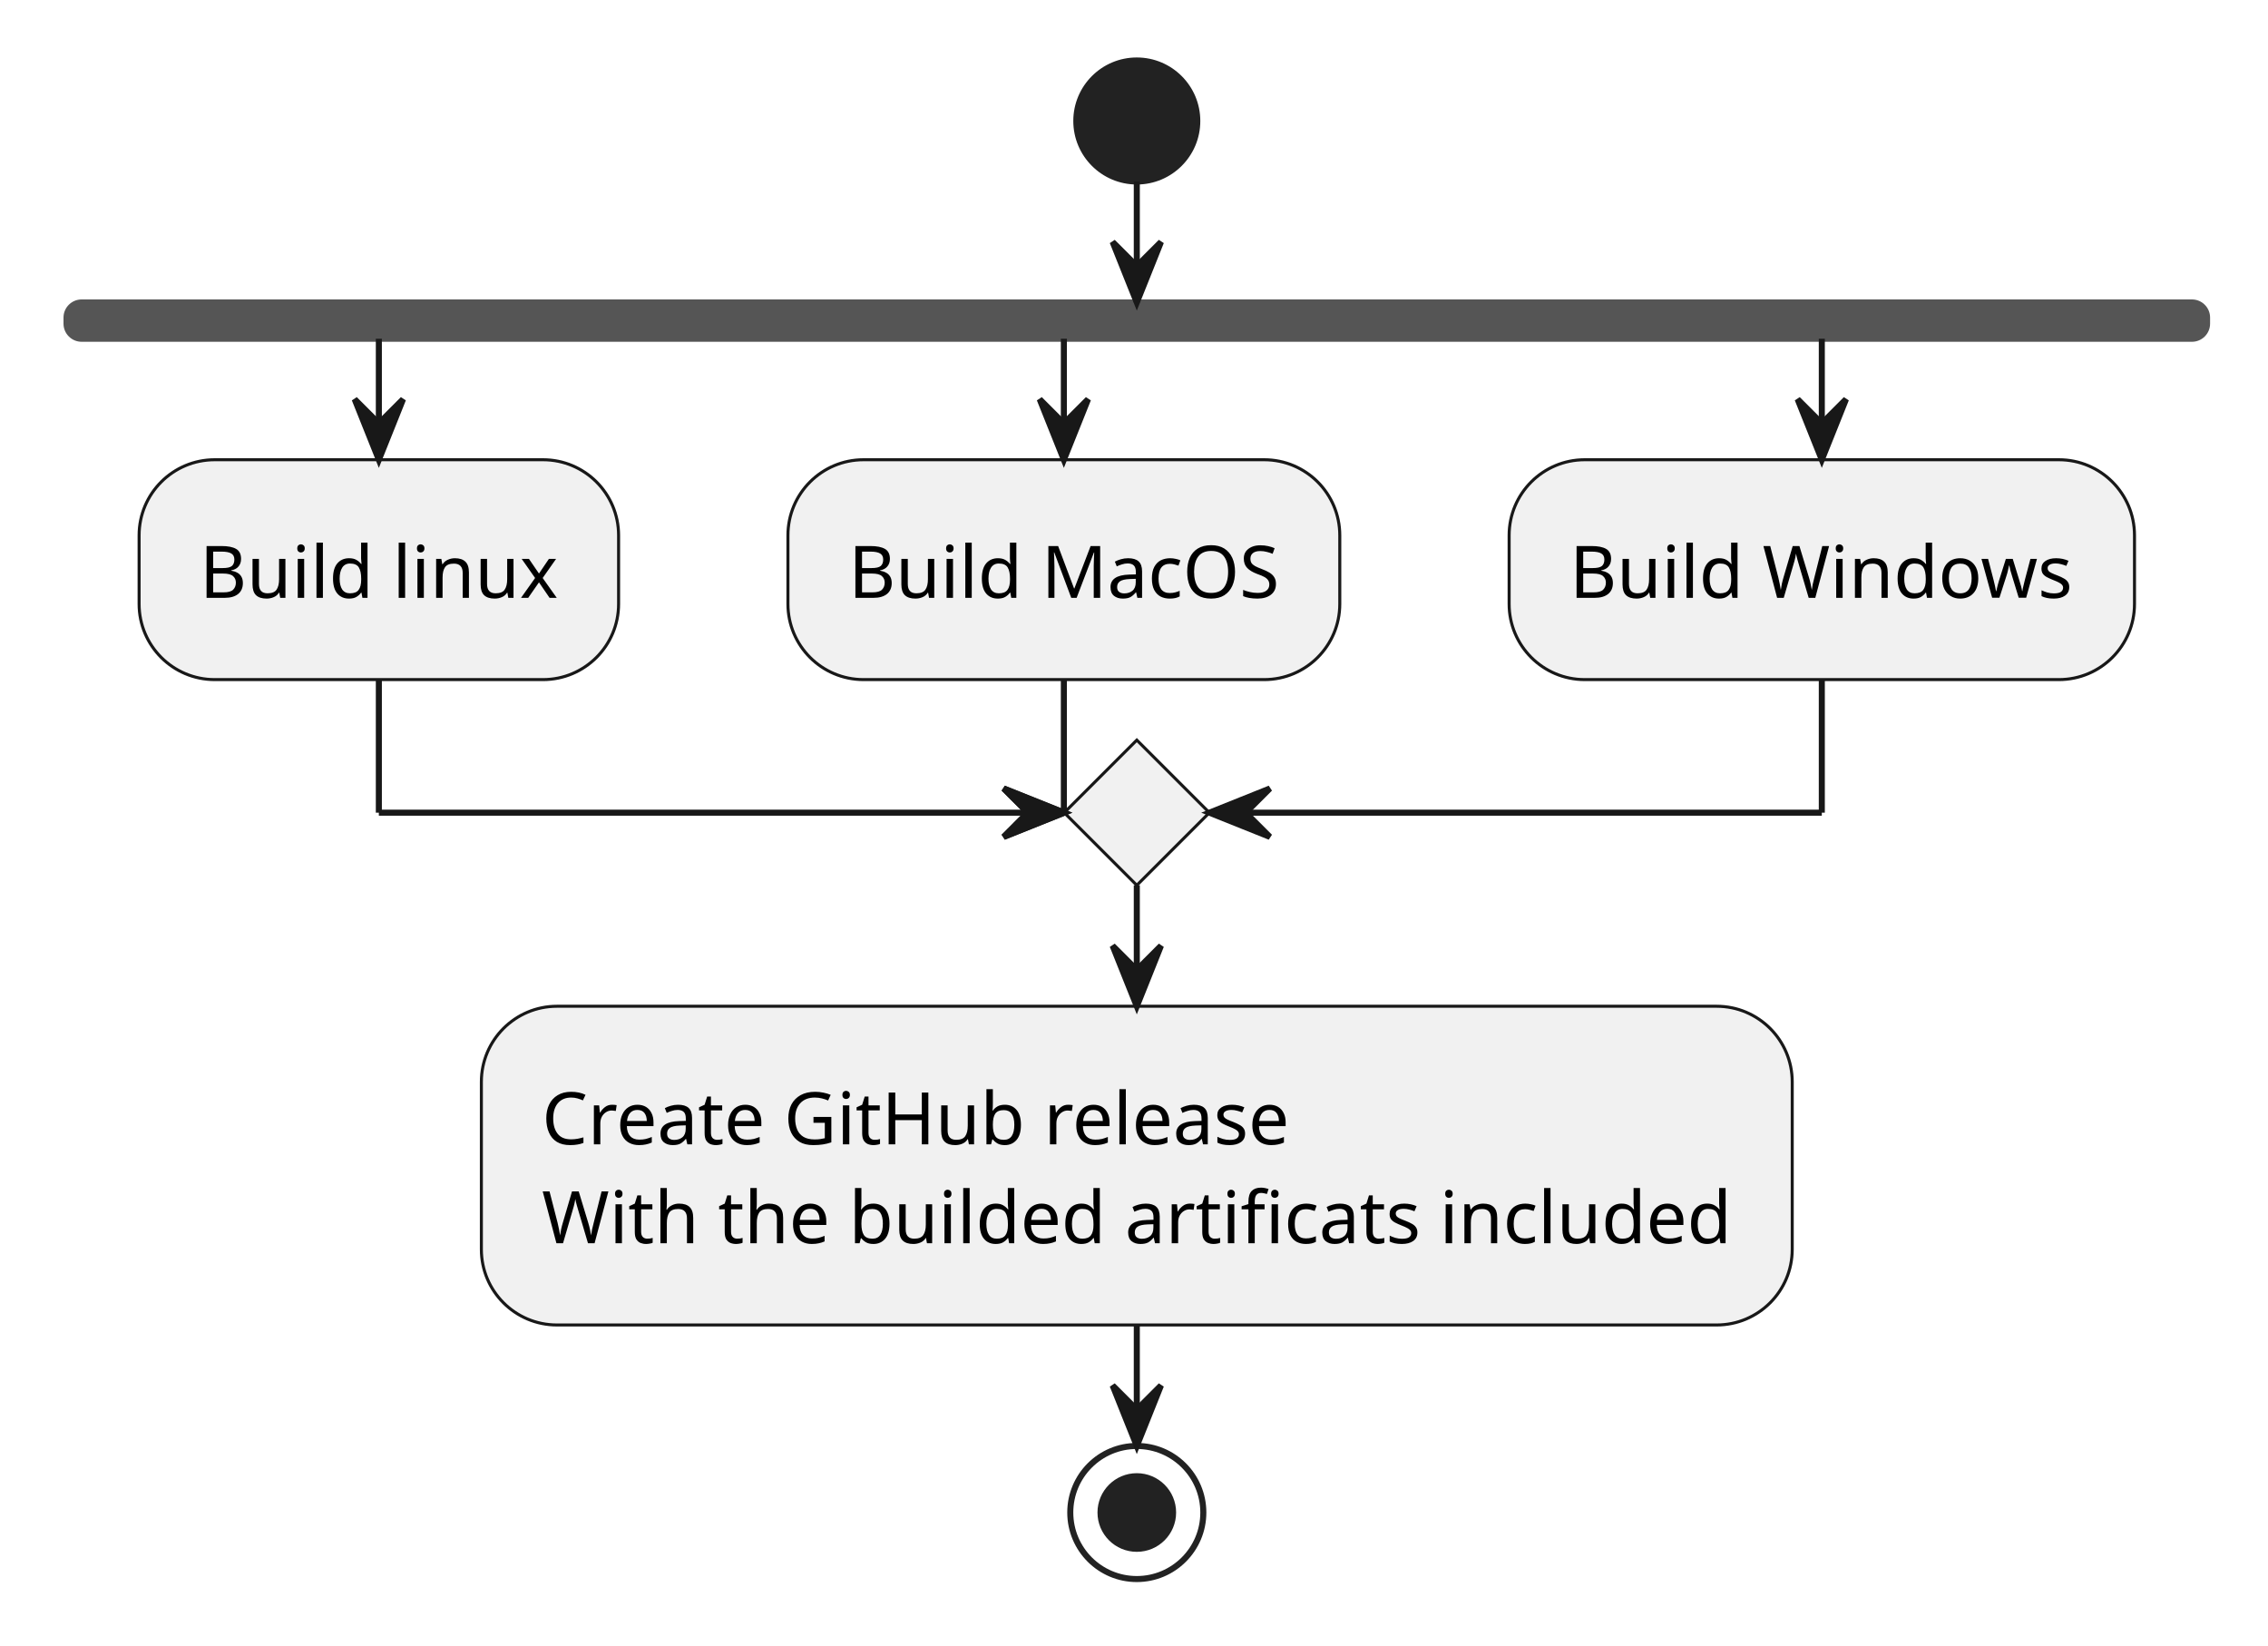
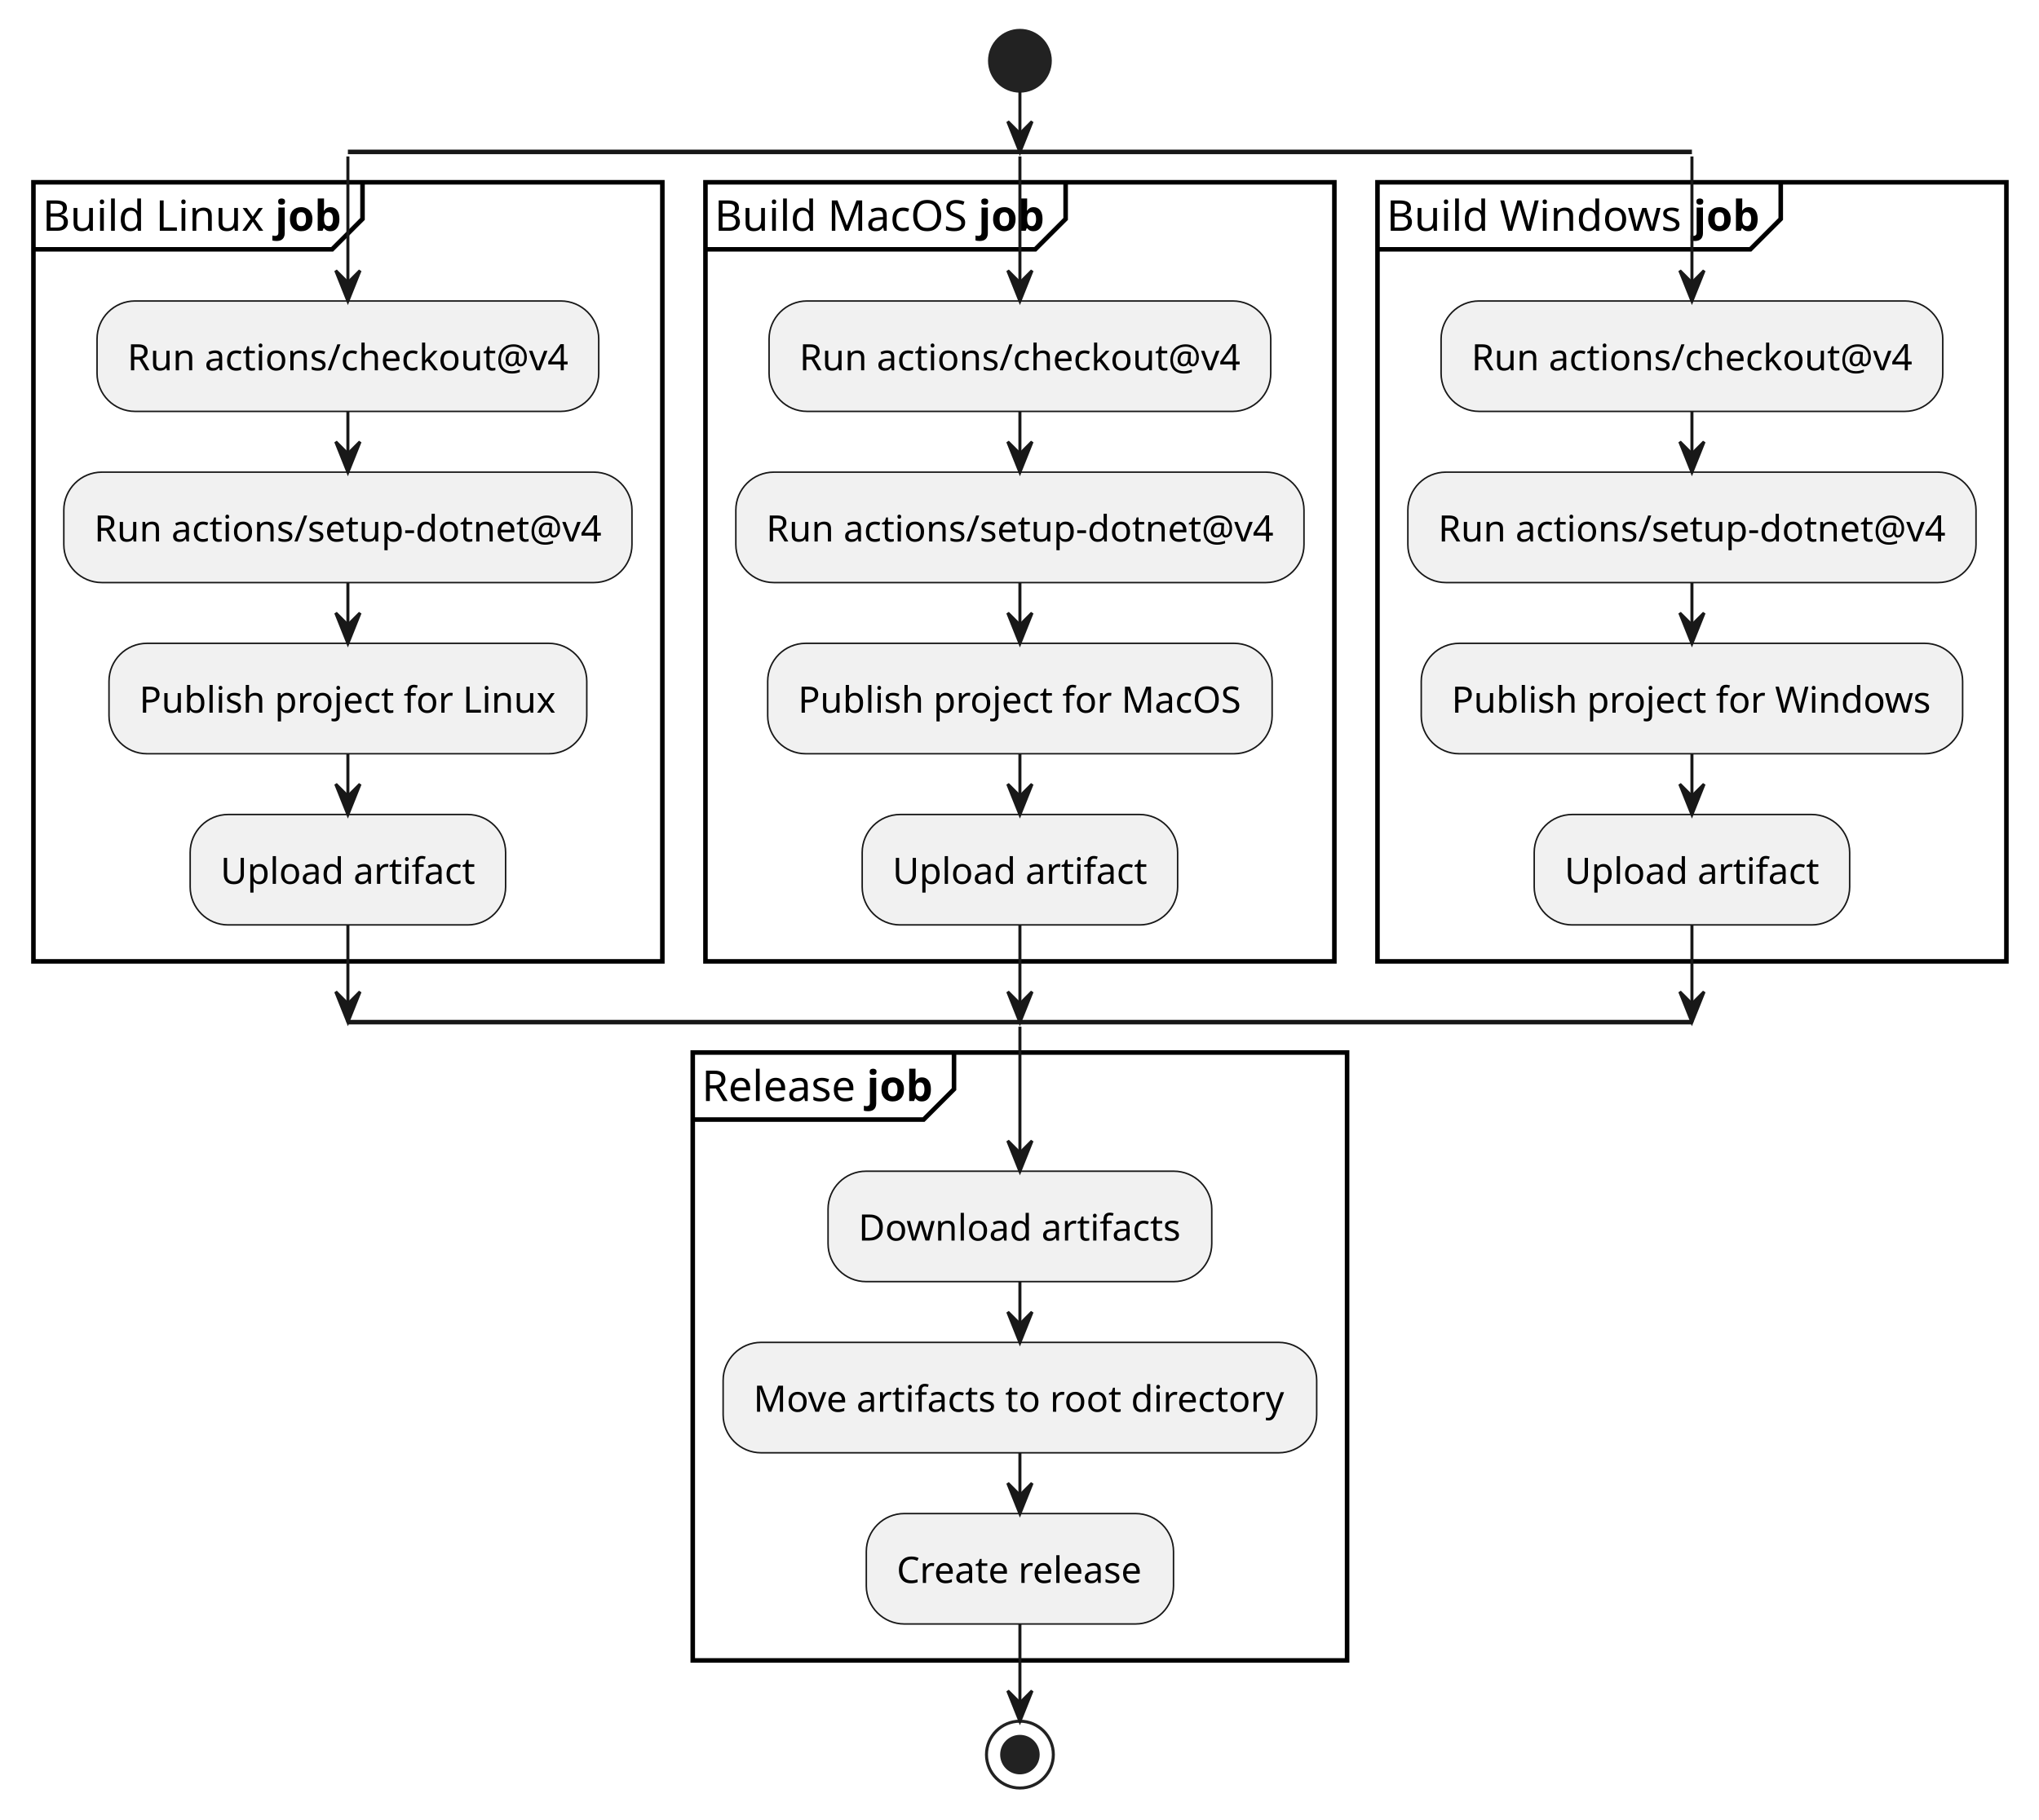
- <svg xmlns="http://www.w3.org/2000/svg" contentStyleType="text/css" height="272px" preserveAspectRatio="none" style="width:375px;height:272px;background:#FFFFFF;" version="1.1" viewBox="0 0 375 272" width="375px" zoomAndPan="magnify">
+ <svg xmlns="http://www.w3.org/2000/svg" contentStyleType="text/css" height="599px" preserveAspectRatio="none" style="width:671px;height:599px;background:#FFFFFF;" version="1.1" viewBox="0 0 671 599" width="671px" zoomAndPan="magnify">
  <defs />
  <g>
-     <ellipse cx="187.963" cy="20" fill="#222222" rx="10" ry="10" style="stroke:#222222;stroke-width:1;" />
-     <rect fill="#555555" height="6" rx="2.5" ry="2.5" style="stroke:#555555;stroke-width:1;" width="353.925" x="11" y="50" />
-     <rect fill="#F1F1F1" height="36.344" rx="12.5" ry="12.5" style="stroke:#181818;stroke-width:0.5;" width="79.28" x="23" y="76" />
-     <text fill="#000000" font-family="sans-serif" font-size="12" lengthAdjust="spacing" textLength="59.28" x="33" y="98.828">Build linux</text>
-     <rect fill="#F1F1F1" height="36.344" rx="12.5" ry="12.5" style="stroke:#181818;stroke-width:0.5;" width="91.245" x="130.28" y="76" />
-     <text fill="#000000" font-family="sans-serif" font-size="12" lengthAdjust="spacing" textLength="71.245" x="140.28" y="98.828">Build MacOS</text>
-     <rect fill="#F1F1F1" height="36.344" rx="12.5" ry="12.5" style="stroke:#181818;stroke-width:0.5;" width="103.401" x="249.525" y="76" />
-     <text fill="#000000" font-family="sans-serif" font-size="12" lengthAdjust="spacing" textLength="83.401" x="259.525" y="98.828">Build Windows</text>
-     <polygon fill="#F1F1F1" points="187.963,122.344,199.963,134.344,187.963,146.344,175.963,134.344,187.963,122.344" style="stroke:#181818;stroke-width:0.5;" />
-     <rect fill="#F1F1F1" height="52.688" rx="12.5" ry="12.5" style="stroke:#181818;stroke-width:0.5;" width="216.741" x="79.592" y="166.344" />
-     <text fill="#000000" font-family="sans-serif" font-size="12" lengthAdjust="spacing" textLength="124.069" x="89.592" y="189.172">Create GitHub release</text>
-     <text fill="#000000" font-family="sans-serif" font-size="12" lengthAdjust="spacing" textLength="196.741" x="89.592" y="205.516">With the builded artificats included</text>
-     <ellipse cx="187.963" cy="250.032" fill="none" rx="11" ry="11" style="stroke:#222222;stroke-width:1;" />
-     <ellipse cx="187.963" cy="250.032" fill="#222222" rx="6" ry="6" style="stroke:#222222;stroke-width:1;" />
-     <line style="stroke:#181818;stroke-width:1;" x1="62.64" x2="62.64" y1="56" y2="76" />
-     <polygon fill="#181818" points="58.64,66,62.64,76,66.64,66,62.64,70" style="stroke:#181818;stroke-width:1;" />
-     <line style="stroke:#181818;stroke-width:1;" x1="175.903" x2="175.903" y1="56" y2="76" />
-     <polygon fill="#181818" points="171.903,66,175.903,76,179.903,66,175.903,70" style="stroke:#181818;stroke-width:1;" />
-     <line style="stroke:#181818;stroke-width:1;" x1="301.225" x2="301.225" y1="56" y2="76" />
-     <polygon fill="#181818" points="297.225,66,301.225,76,305.225,66,301.225,70" style="stroke:#181818;stroke-width:1;" />
-     <line style="stroke:#181818;stroke-width:1;" x1="62.64" x2="62.64" y1="112.344" y2="134.344" />
-     <line style="stroke:#181818;stroke-width:1;" x1="62.64" x2="175.963" y1="134.344" y2="134.344" />
-     <polygon fill="#181818" points="165.963,130.344,175.963,134.344,165.963,138.344,169.963,134.344" style="stroke:#181818;stroke-width:1;" />
-     <line style="stroke:#181818;stroke-width:1;" x1="175.903" x2="175.903" y1="112.344" y2="134.344" />
-     <line style="stroke:#181818;stroke-width:1;" x1="175.903" x2="175.963" y1="134.344" y2="134.344" />
-     <polygon fill="#181818" points="165.963,130.344,175.963,134.344,165.963,138.344,169.963,134.344" style="stroke:#181818;stroke-width:1;" />
-     <line style="stroke:#181818;stroke-width:1;" x1="301.225" x2="301.225" y1="112.344" y2="134.344" />
-     <line style="stroke:#181818;stroke-width:1;" x1="301.225" x2="199.963" y1="134.344" y2="134.344" />
-     <polygon fill="#181818" points="209.963,130.344,199.963,134.344,209.963,138.344,205.963,134.344" style="stroke:#181818;stroke-width:1;" />
-     <line style="stroke:#181818;stroke-width:1;" x1="187.963" x2="187.963" y1="30" y2="50" />
-     <polygon fill="#181818" points="183.963,40,187.963,50,191.963,40,187.963,44" style="stroke:#181818;stroke-width:1;" />
-     <line style="stroke:#181818;stroke-width:1;" x1="187.963" x2="187.963" y1="146.344" y2="166.344" />
-     <polygon fill="#181818" points="183.963,156.344,187.963,166.344,191.963,156.344,187.963,160.344" style="stroke:#181818;stroke-width:1;" />
-     <line style="stroke:#181818;stroke-width:1;" x1="187.963" x2="187.963" y1="219.032" y2="239.032" />
-     <polygon fill="#181818" points="183.963,229.032,187.963,239.032,191.963,229.032,187.963,233.032" style="stroke:#181818;stroke-width:1;" />
+     <ellipse cx="335.636" cy="20" fill="#222222" rx="10" ry="10" style="stroke:#222222;stroke-width:1;" />
+     <line style="stroke:#181818;stroke-width:1.5;" x1="114.485" x2="556.787" y1="50" y2="50" />
+     <rect fill="none" height="256.444" style="stroke:#000000;stroke-width:1.5;" width="206.969" x="11" y="60" />
+     <path d="M119.294,60 L119.294,72.068 L109.294,82.068 L11,82.068 " fill="none" style="stroke:#000000;stroke-width:1.5;" />
+     <text fill="#000000" font-family="sans-serif" font-size="14" lengthAdjust="spacing" textLength="72.884" x="14" y="75.966">Build Linux</text>
+     <text fill="#000000" font-family="sans-serif" font-size="14" font-weight="bold" lengthAdjust="spacing" textLength="21.77" x="90.524" y="75.966">job</text>
+     <rect fill="#F1F1F1" height="36.344" rx="12.5" ry="12.5" style="stroke:#181818;stroke-width:0.5;" width="165.093" x="31.938" y="99.068" />
+     <text fill="#000000" font-family="sans-serif" font-size="12" lengthAdjust="spacing" textLength="145.093" x="41.938" y="121.896">Run actions/checkout@v4</text>
+     <rect fill="#F1F1F1" height="36.344" rx="12.5" ry="12.5" style="stroke:#181818;stroke-width:0.5;" width="186.969" x="21" y="155.412" />
+     <text fill="#000000" font-family="sans-serif" font-size="12" lengthAdjust="spacing" textLength="166.969" x="31" y="178.24">Run actions/setup-dotnet@v4</text>
+     <rect fill="#F1F1F1" height="36.344" rx="12.5" ry="12.5" style="stroke:#181818;stroke-width:0.5;" width="157.233" x="35.868" y="211.756" />
+     <text fill="#000000" font-family="sans-serif" font-size="12" lengthAdjust="spacing" textLength="137.233" x="45.868" y="234.584">Publish project for Linux</text>
+     <rect fill="#F1F1F1" height="36.344" rx="12.5" ry="12.5" style="stroke:#181818;stroke-width:0.5;" width="103.809" x="62.58" y="268.1" />
+     <text fill="#000000" font-family="sans-serif" font-size="12" lengthAdjust="spacing" textLength="83.809" x="72.58" y="290.928">Upload artifact</text>
+     <rect fill="none" height="256.444" style="stroke:#000000;stroke-width:1.5;" width="206.969" x="232.151" y="60" />
+     <path d="M350.679,60 L350.679,72.068 L340.679,82.068 L232.151,82.068 " fill="none" style="stroke:#000000;stroke-width:1.5;" />
+     <text fill="#000000" font-family="sans-serif" font-size="14" lengthAdjust="spacing" textLength="83.118" x="235.151" y="75.966">Build MacOS</text>
+     <text fill="#000000" font-family="sans-serif" font-size="14" font-weight="bold" lengthAdjust="spacing" textLength="21.77" x="321.909" y="75.966">job</text>
+     <rect fill="#F1F1F1" height="36.344" rx="12.5" ry="12.5" style="stroke:#181818;stroke-width:0.5;" width="165.093" x="253.089" y="99.068" />
+     <text fill="#000000" font-family="sans-serif" font-size="12" lengthAdjust="spacing" textLength="145.093" x="263.089" y="121.896">Run actions/checkout@v4</text>
+     <rect fill="#F1F1F1" height="36.344" rx="12.5" ry="12.5" style="stroke:#181818;stroke-width:0.5;" width="186.969" x="242.151" y="155.412" />
+     <text fill="#000000" font-family="sans-serif" font-size="12" lengthAdjust="spacing" textLength="166.969" x="252.151" y="178.24">Run actions/setup-dotnet@v4</text>
+     <rect fill="#F1F1F1" height="36.344" rx="12.5" ry="12.5" style="stroke:#181818;stroke-width:0.5;" width="166.005" x="252.633" y="211.756" />
+     <text fill="#000000" font-family="sans-serif" font-size="12" lengthAdjust="spacing" textLength="146.005" x="262.633" y="234.584">Publish project for MacOS</text>
+     <rect fill="#F1F1F1" height="36.344" rx="12.5" ry="12.5" style="stroke:#181818;stroke-width:0.5;" width="103.809" x="283.731" y="268.1" />
+     <text fill="#000000" font-family="sans-serif" font-size="12" lengthAdjust="spacing" textLength="83.809" x="293.731" y="290.928">Upload artifact</text>
+     <rect fill="none" height="256.444" style="stroke:#000000;stroke-width:1.5;" width="206.969" x="453.303" y="60" />
+     <path d="M586.012,60 L586.012,72.068 L576.012,82.068 L453.303,82.068 " fill="none" style="stroke:#000000;stroke-width:1.5;" />
+     <text fill="#000000" font-family="sans-serif" font-size="14" lengthAdjust="spacing" textLength="97.3" x="456.303" y="75.966">Build Windows</text>
+     <text fill="#000000" font-family="sans-serif" font-size="14" font-weight="bold" lengthAdjust="spacing" textLength="21.77" x="557.242" y="75.966">job</text>
+     <rect fill="#F1F1F1" height="36.344" rx="12.5" ry="12.5" style="stroke:#181818;stroke-width:0.5;" width="165.093" x="474.24" y="99.068" />
+     <text fill="#000000" font-family="sans-serif" font-size="12" lengthAdjust="spacing" textLength="145.093" x="484.24" y="121.896">Run actions/checkout@v4</text>
+     <rect fill="#F1F1F1" height="36.344" rx="12.5" ry="12.5" style="stroke:#181818;stroke-width:0.5;" width="186.969" x="463.303" y="155.412" />
+     <text fill="#000000" font-family="sans-serif" font-size="12" lengthAdjust="spacing" textLength="166.969" x="473.303" y="178.24">Run actions/setup-dotnet@v4</text>
+     <rect fill="#F1F1F1" height="36.344" rx="12.5" ry="12.5" style="stroke:#181818;stroke-width:0.5;" width="178.161" x="467.707" y="211.756" />
+     <text fill="#000000" font-family="sans-serif" font-size="12" lengthAdjust="spacing" textLength="158.161" x="477.707" y="234.584">Publish project for Windows</text>
+     <rect fill="#F1F1F1" height="36.344" rx="12.5" ry="12.5" style="stroke:#181818;stroke-width:0.5;" width="103.809" x="504.883" y="268.1" />
+     <text fill="#000000" font-family="sans-serif" font-size="12" lengthAdjust="spacing" textLength="83.809" x="514.883" y="290.928">Upload artifact</text>
+     <line style="stroke:#181818;stroke-width:1.5;" x1="114.485" x2="556.787" y1="336.444" y2="336.444" />
+     <rect fill="none" height="200.1" style="stroke:#000000;stroke-width:1.5;" width="215.333" x="227.969" y="346.444" />
+     <path d="M313.947,346.444 L313.947,358.512 L303.947,368.512 L227.969,368.512 " fill="none" style="stroke:#000000;stroke-width:1.5;" />
+     <text fill="#000000" font-family="sans-serif" font-size="14" lengthAdjust="spacing" textLength="50.568" x="230.969" y="362.41">Release</text>
+     <text fill="#000000" font-family="sans-serif" font-size="14" font-weight="bold" lengthAdjust="spacing" textLength="21.77" x="285.177" y="362.41">job</text>
+     <rect fill="#F1F1F1" height="36.344" rx="12.5" ry="12.5" style="stroke:#181818;stroke-width:0.5;" width="126.273" x="272.499" y="385.512" />
+     <text fill="#000000" font-family="sans-serif" font-size="12" lengthAdjust="spacing" textLength="106.273" x="282.499" y="408.34">Download artifacts</text>
+     <rect fill="#F1F1F1" height="36.344" rx="12.5" ry="12.5" style="stroke:#181818;stroke-width:0.5;" width="195.333" x="237.969" y="441.856" />
+     <text fill="#000000" font-family="sans-serif" font-size="12" lengthAdjust="spacing" textLength="175.333" x="247.969" y="464.685">Move artifacts to root directory</text>
+     <rect fill="#F1F1F1" height="36.344" rx="12.5" ry="12.5" style="stroke:#181818;stroke-width:0.5;" width="101.097" x="285.087" y="498.2" />
+     <text fill="#000000" font-family="sans-serif" font-size="12" lengthAdjust="spacing" textLength="81.097" x="295.087" y="521.029">Create release</text>
+     <ellipse cx="335.636" cy="577.545" fill="none" rx="11" ry="11" style="stroke:#222222;stroke-width:1;" />
+     <ellipse cx="335.636" cy="577.545" fill="#222222" rx="6" ry="6" style="stroke:#222222;stroke-width:1;" />
+     <line style="stroke:#181818;stroke-width:1;" x1="114.485" x2="114.485" y1="135.412" y2="155.412" />
+     <polygon fill="#181818" points="110.485,145.412,114.485,155.412,118.485,145.412,114.485,149.412" style="stroke:#181818;stroke-width:1;" />
+     <line style="stroke:#181818;stroke-width:1;" x1="114.485" x2="114.485" y1="191.756" y2="211.756" />
+     <polygon fill="#181818" points="110.485,201.756,114.485,211.756,118.485,201.756,114.485,205.756" style="stroke:#181818;stroke-width:1;" />
+     <line style="stroke:#181818;stroke-width:1;" x1="114.485" x2="114.485" y1="248.1" y2="268.1" />
+     <polygon fill="#181818" points="110.485,258.1,114.485,268.1,118.485,258.1,114.485,262.1" style="stroke:#181818;stroke-width:1;" />
+     <line style="stroke:#181818;stroke-width:1;" x1="335.636" x2="335.636" y1="135.412" y2="155.412" />
+     <polygon fill="#181818" points="331.636,145.412,335.636,155.412,339.636,145.412,335.636,149.412" style="stroke:#181818;stroke-width:1;" />
+     <line style="stroke:#181818;stroke-width:1;" x1="335.636" x2="335.636" y1="191.756" y2="211.756" />
+     <polygon fill="#181818" points="331.636,201.756,335.636,211.756,339.636,201.756,335.636,205.756" style="stroke:#181818;stroke-width:1;" />
+     <line style="stroke:#181818;stroke-width:1;" x1="335.636" x2="335.636" y1="248.1" y2="268.1" />
+     <polygon fill="#181818" points="331.636,258.1,335.636,268.1,339.636,258.1,335.636,262.1" style="stroke:#181818;stroke-width:1;" />
+     <line style="stroke:#181818;stroke-width:1;" x1="556.787" x2="556.787" y1="135.412" y2="155.412" />
+     <polygon fill="#181818" points="552.787,145.412,556.787,155.412,560.787,145.412,556.787,149.412" style="stroke:#181818;stroke-width:1;" />
+     <line style="stroke:#181818;stroke-width:1;" x1="556.787" x2="556.787" y1="191.756" y2="211.756" />
+     <polygon fill="#181818" points="552.787,201.756,556.787,211.756,560.787,201.756,556.787,205.756" style="stroke:#181818;stroke-width:1;" />
+     <line style="stroke:#181818;stroke-width:1;" x1="556.787" x2="556.787" y1="248.1" y2="268.1" />
+     <polygon fill="#181818" points="552.787,258.1,556.787,268.1,560.787,258.1,556.787,262.1" style="stroke:#181818;stroke-width:1;" />
+     <line style="stroke:#181818;stroke-width:1;" x1="114.485" x2="114.485" y1="51.5" y2="99.068" />
+     <polygon fill="#181818" points="110.485,89.068,114.485,99.068,118.485,89.068,114.485,93.068" style="stroke:#181818;stroke-width:1;" />
+     <line style="stroke:#181818;stroke-width:1;" x1="335.636" x2="335.636" y1="51.5" y2="99.068" />
+     <polygon fill="#181818" points="331.636,89.068,335.636,99.068,339.636,89.068,335.636,93.068" style="stroke:#181818;stroke-width:1;" />
+     <line style="stroke:#181818;stroke-width:1;" x1="556.787" x2="556.787" y1="51.5" y2="99.068" />
+     <polygon fill="#181818" points="552.787,89.068,556.787,99.068,560.787,89.068,556.787,93.068" style="stroke:#181818;stroke-width:1;" />
+     <line style="stroke:#181818;stroke-width:1;" x1="114.485" x2="114.485" y1="304.444" y2="336.444" />
+     <polygon fill="#181818" points="110.485,326.444,114.485,336.444,118.485,326.444,114.485,330.444" style="stroke:#181818;stroke-width:1;" />
+     <line style="stroke:#181818;stroke-width:1;" x1="335.636" x2="335.636" y1="304.444" y2="336.444" />
+     <polygon fill="#181818" points="331.636,326.444,335.636,336.444,339.636,326.444,335.636,330.444" style="stroke:#181818;stroke-width:1;" />
+     <line style="stroke:#181818;stroke-width:1;" x1="556.787" x2="556.787" y1="304.444" y2="336.444" />
+     <polygon fill="#181818" points="552.787,326.444,556.787,336.444,560.787,326.444,556.787,330.444" style="stroke:#181818;stroke-width:1;" />
+     <line style="stroke:#181818;stroke-width:1;" x1="335.636" x2="335.636" y1="30" y2="50" />
+     <polygon fill="#181818" points="331.636,40,335.636,50,339.636,40,335.636,44" style="stroke:#181818;stroke-width:1;" />
+     <line style="stroke:#181818;stroke-width:1;" x1="335.636" x2="335.636" y1="421.856" y2="441.856" />
+     <polygon fill="#181818" points="331.636,431.856,335.636,441.856,339.636,431.856,335.636,435.856" style="stroke:#181818;stroke-width:1;" />
+     <line style="stroke:#181818;stroke-width:1;" x1="335.636" x2="335.636" y1="478.2" y2="498.2" />
+     <polygon fill="#181818" points="331.636,488.2,335.636,498.2,339.636,488.2,335.636,492.2" style="stroke:#181818;stroke-width:1;" />
+     <line style="stroke:#181818;stroke-width:1;" x1="335.636" x2="335.636" y1="337.944" y2="385.512" />
+     <polygon fill="#181818" points="331.636,375.512,335.636,385.512,339.636,375.512,335.636,379.512" style="stroke:#181818;stroke-width:1;" />
+     <line style="stroke:#181818;stroke-width:1;" x1="335.636" x2="335.636" y1="534.545" y2="566.545" />
+     <polygon fill="#181818" points="331.636,556.545,335.636,566.545,339.636,556.545,335.636,560.545" style="stroke:#181818;stroke-width:1;" />
  </g>
</svg>
